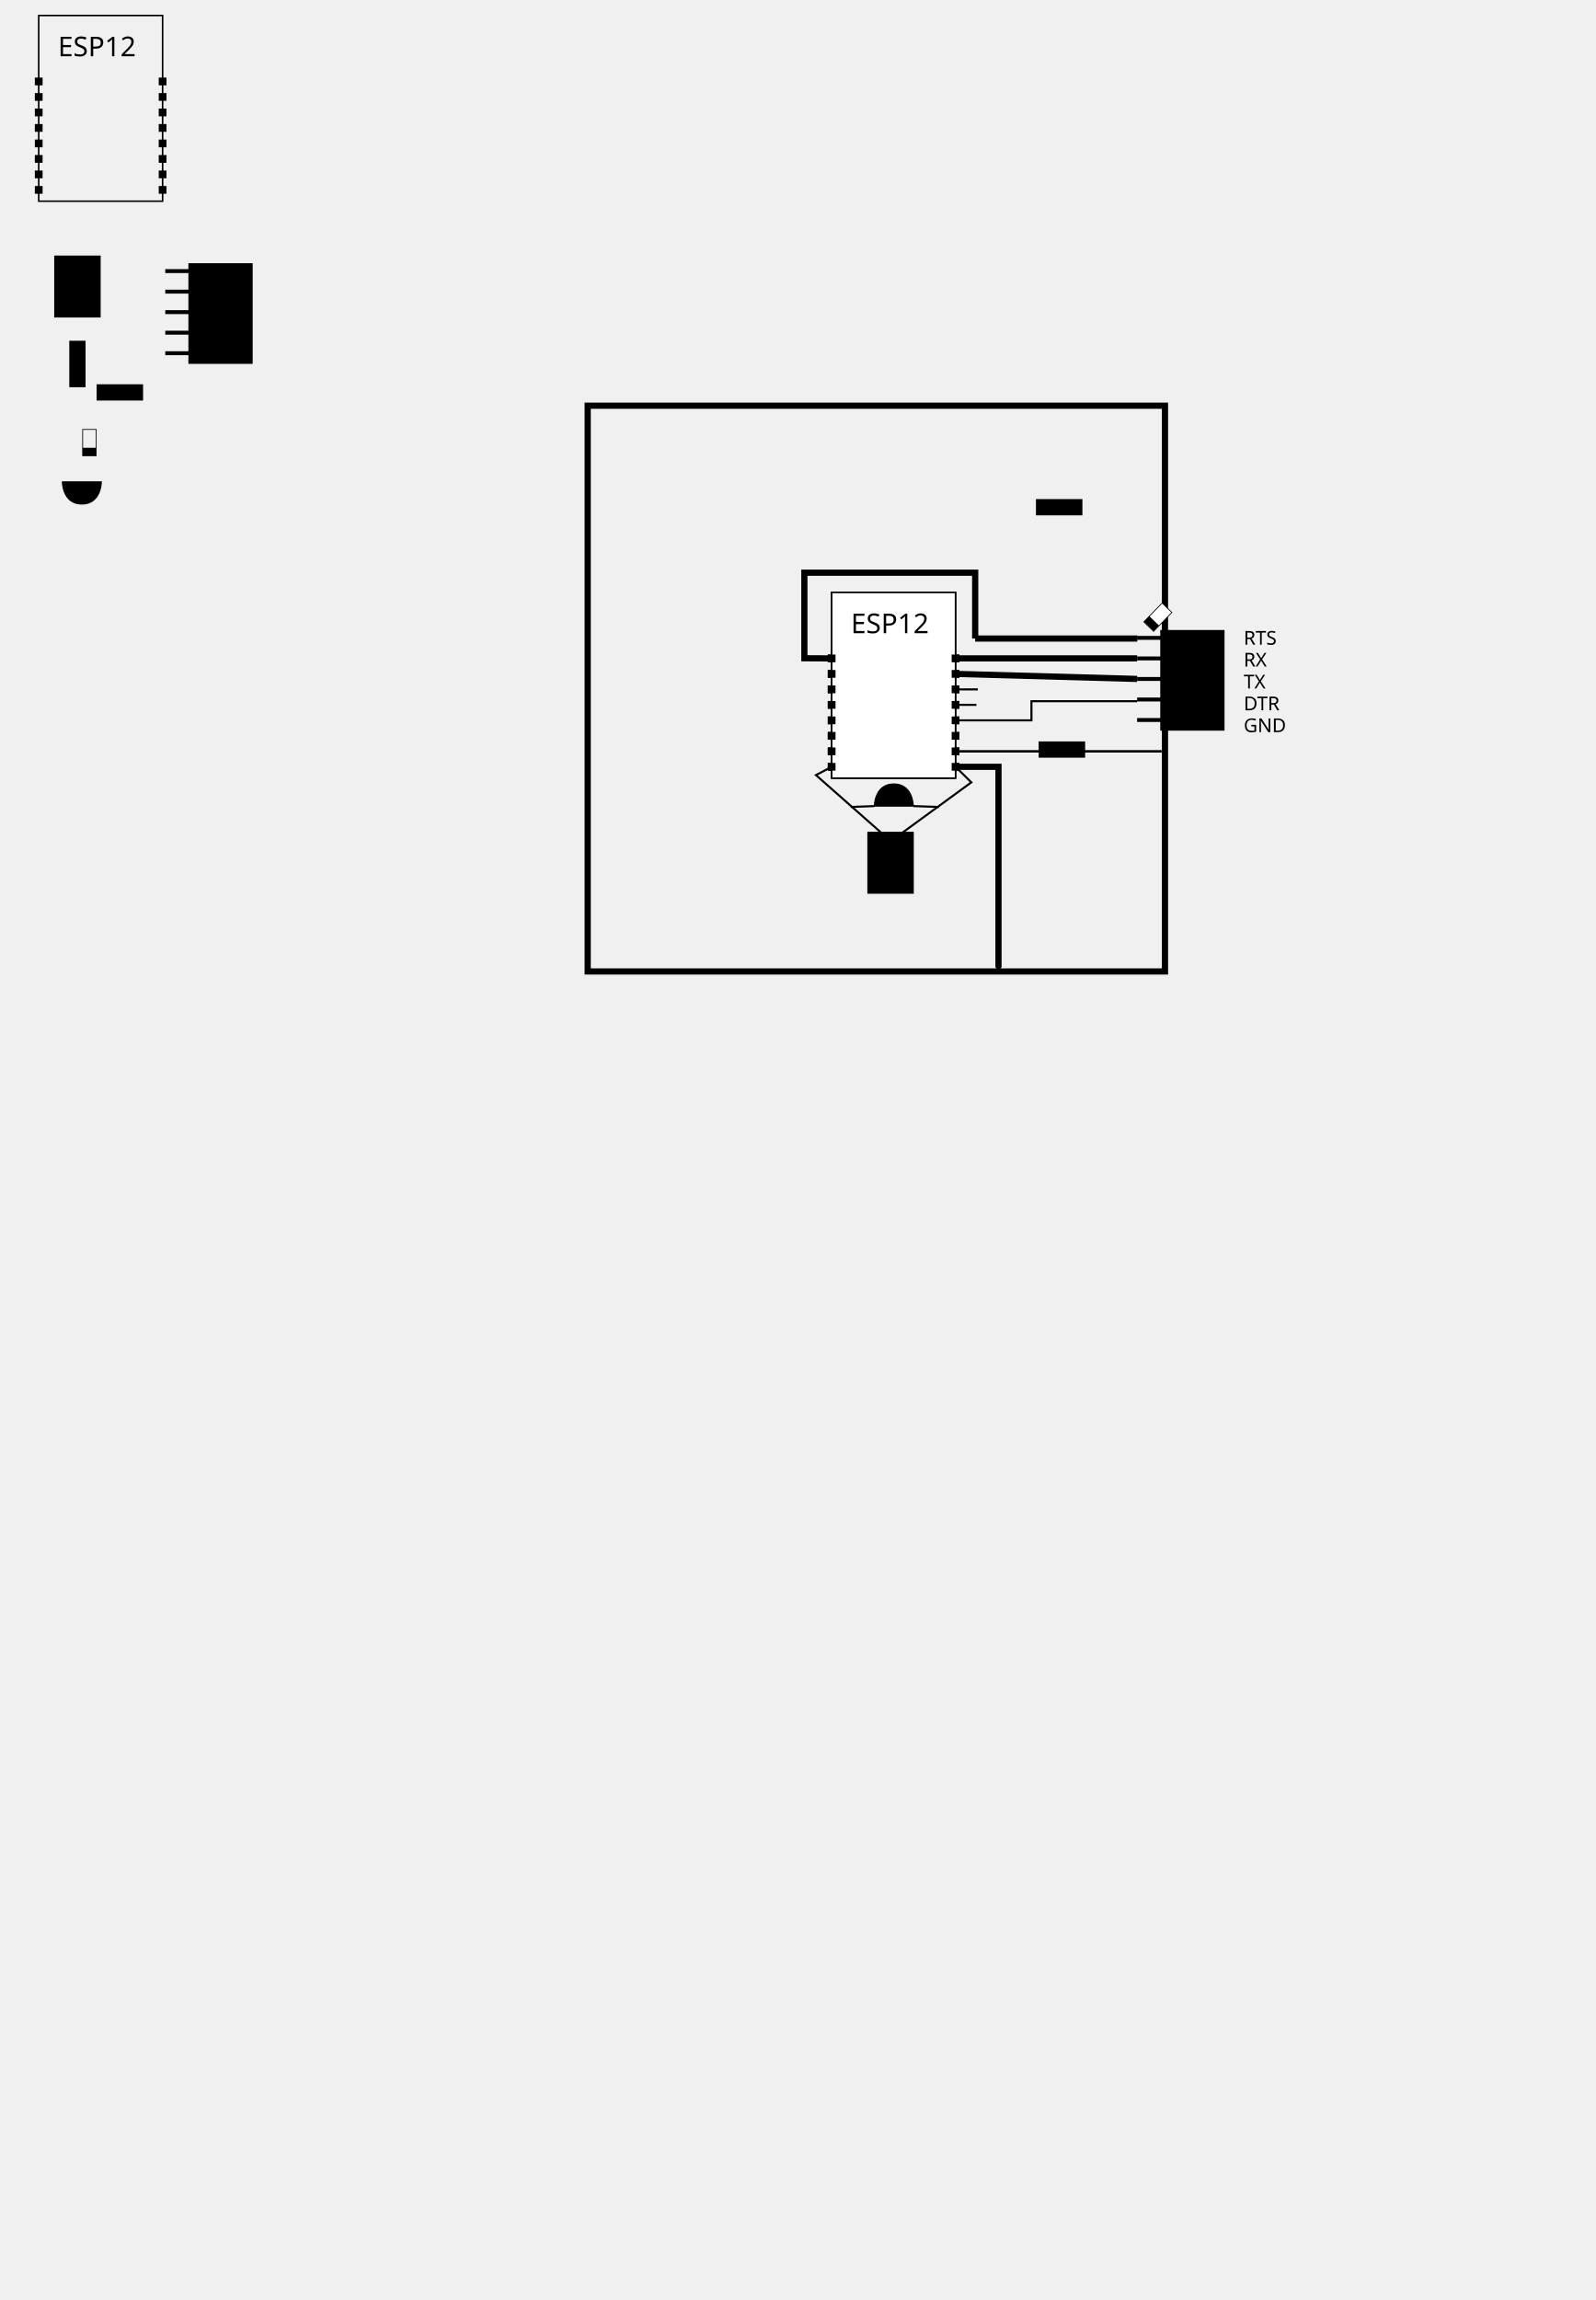
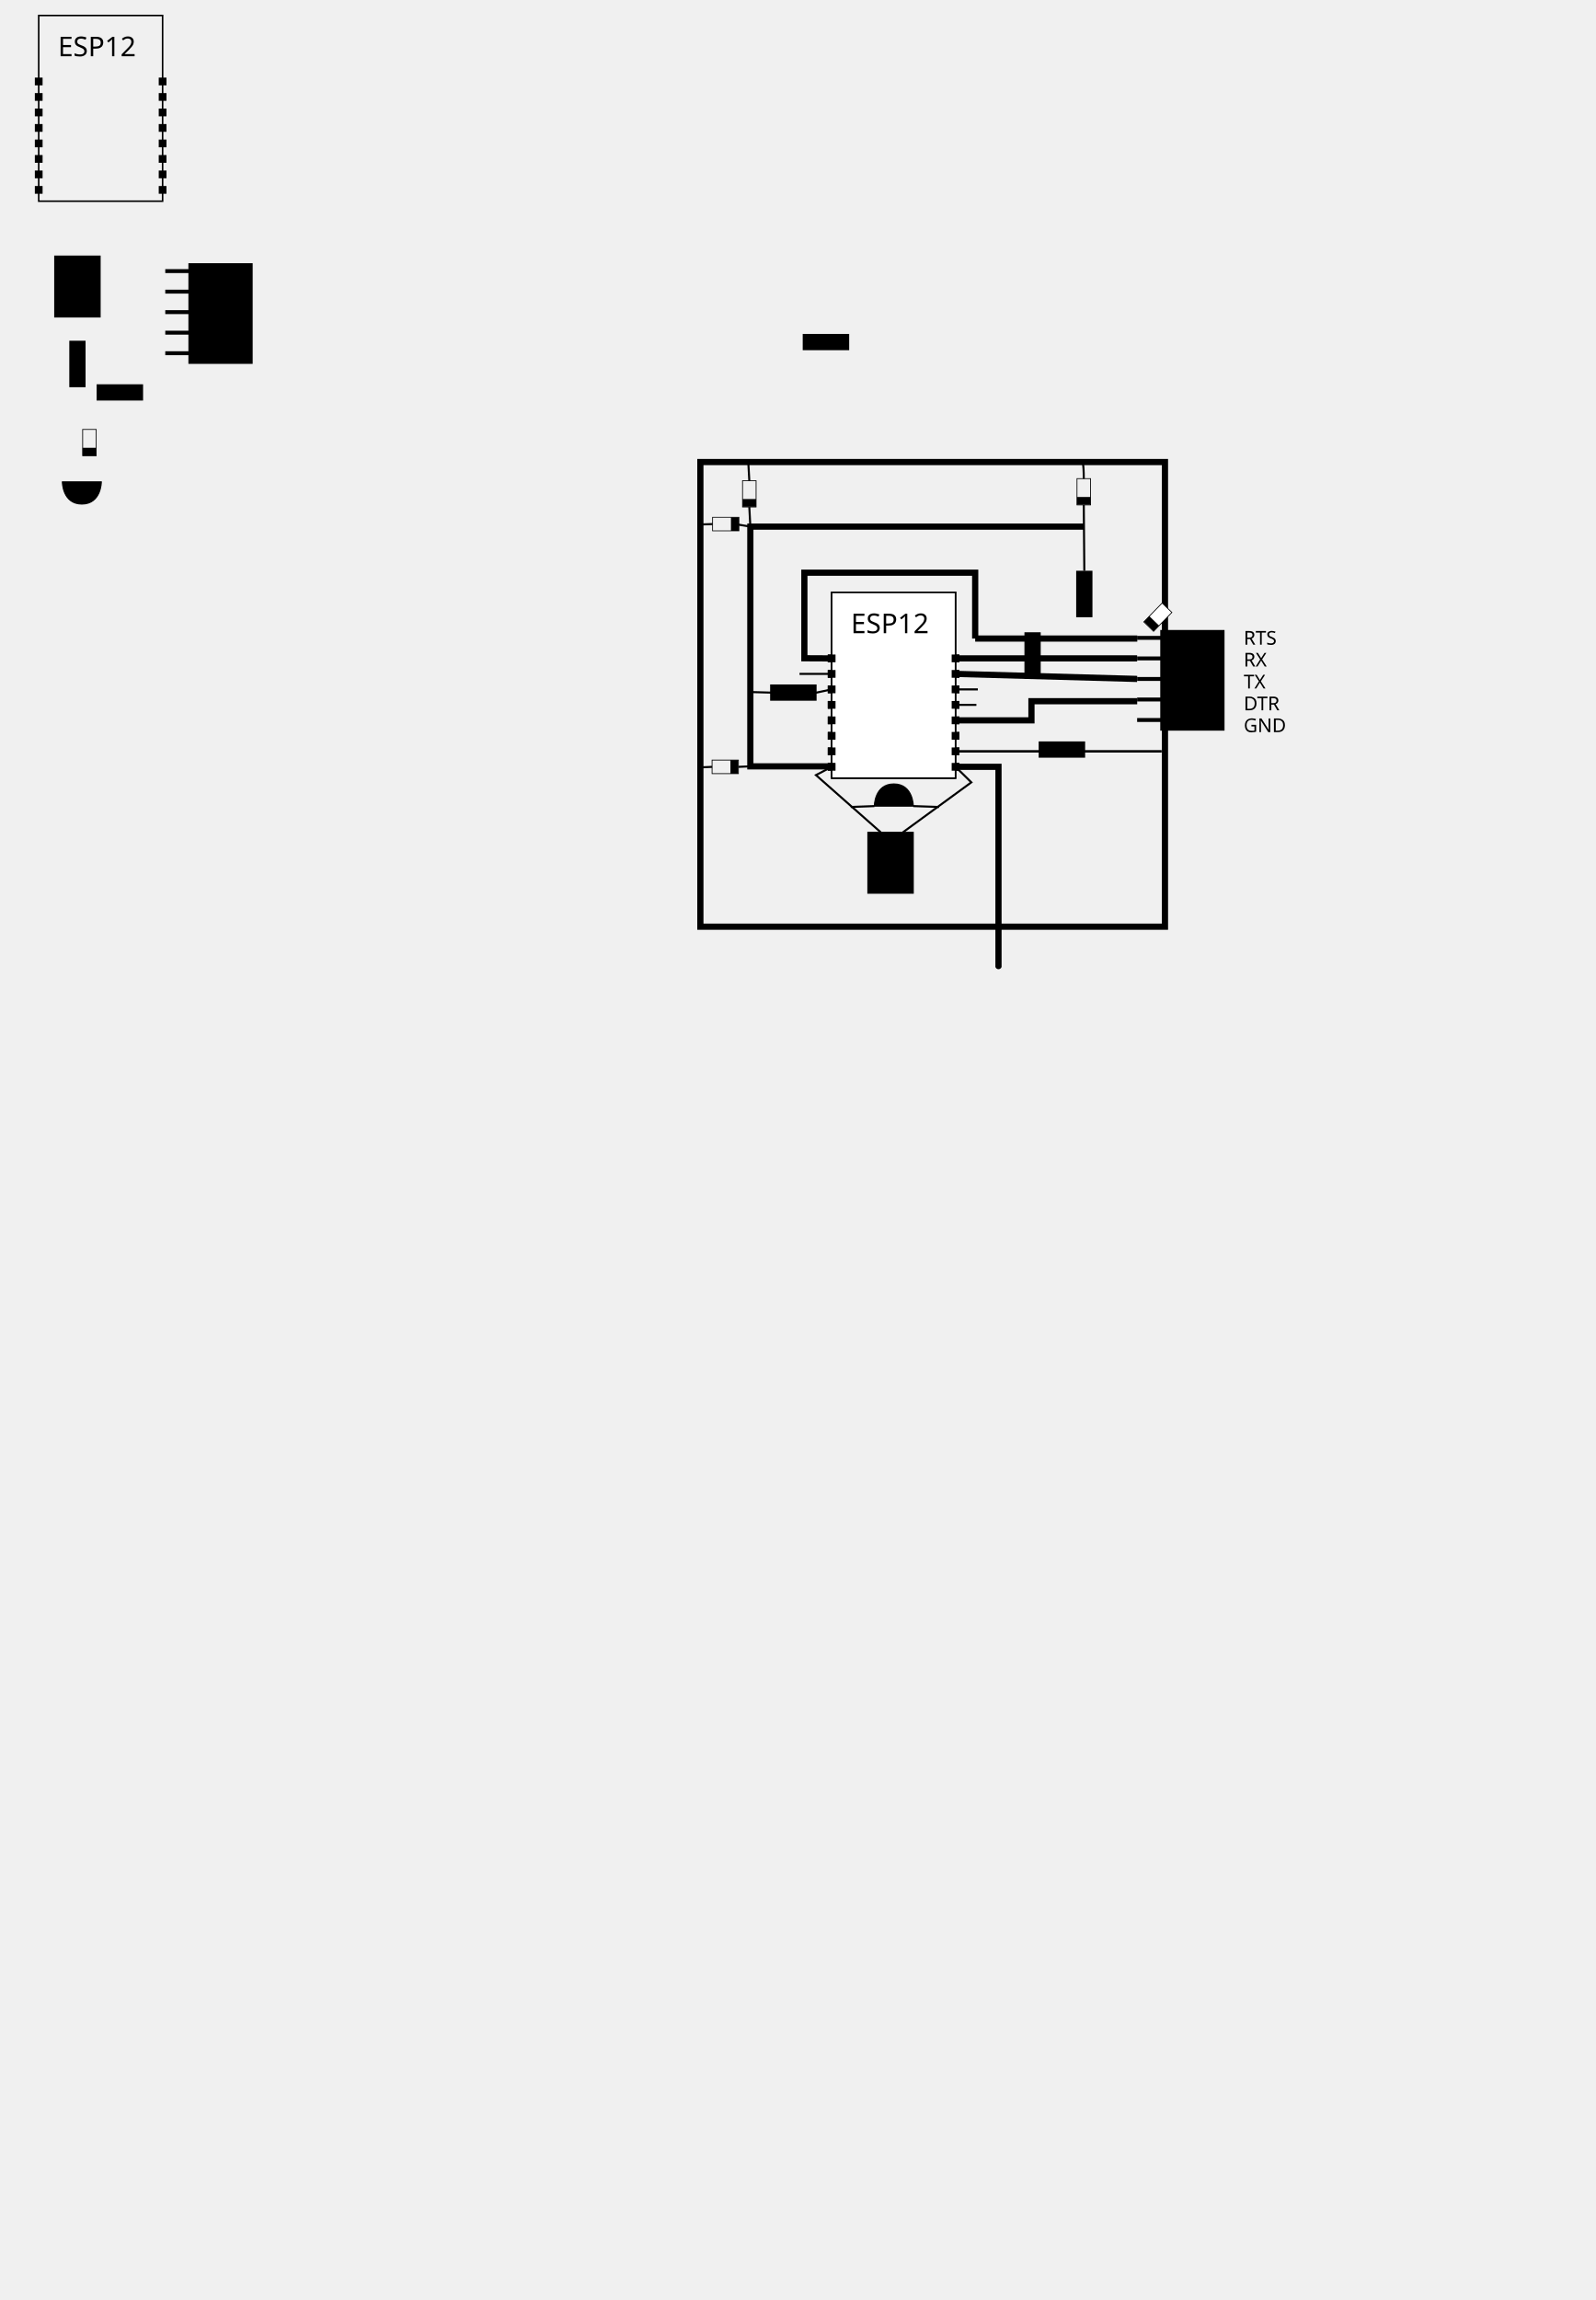
<svg xmlns="http://www.w3.org/2000/svg" width="206mm" height="297mm" viewBox="0 0 206 297" version="1.1" id="svg8">
  <defs id="defs2" />
  <g id="layer4">
-     <rect style="fill:none;fill-opacity:1;stroke:#000000;stroke-width:0.8;stroke-miterlimit:4;stroke-dasharray:none;stroke-opacity:1" id="rect9046" width="74.553" height="73.057" x="75.899" y="52.388" ry="0" />
+     <rect style="fill:none;fill-opacity:1;stroke:#000000;stroke-width:0.8;stroke-miterlimit:4;stroke-dasharray:none;stroke-opacity:1" id="rect9046" width="60" height="60" x="90.451" y="59.664" ry="0" />
    <path style="fill:none;stroke:#000000;stroke-width:0.8;stroke-linecap:butt;stroke-linejoin:miter;stroke-opacity:1;stroke-miterlimit:4;stroke-dasharray:none" d="m 123.405,99.019 c 5.546,0 5.546,0 5.546,0 v 0.088 c 0,26.112 0,26.046 0,26.046" id="path9177" />
    <path style="fill:none;stroke:#000000;stroke-width:0.8;stroke-linecap:butt;stroke-linejoin:miter;stroke-opacity:1;stroke-miterlimit:4;stroke-dasharray:none" d="m 107.405,85.019 -3.523,-0.017 V 73.956 h 22.06 l 0,8.5" id="path9179" />
    <path style="fill:none;stroke:#000000;stroke-width:0.8;stroke-linecap:butt;stroke-linejoin:miter;stroke-opacity:1;stroke-miterlimit:4;stroke-dasharray:none" d="m 125.942,82.456 h 20.935" id="path9181" />
    <text xml:space="preserve" style="font-style:normal;font-weight:normal;font-size:2.822px;line-height:1;font-family:sans-serif;letter-spacing:0px;word-spacing:0px;fill:#000000;fill-opacity:1;stroke:none;stroke-width:0.265" x="160.616" y="83.251" id="text9185">
      <tspan id="tspan9183" x="160.616" y="83.251" style="font-size:2.469px;line-height:1;stroke-width:0.265">RTS</tspan>
      <tspan x="160.616" y="86.073" style="font-size:2.469px;line-height:1;stroke-width:0.265" id="tspan9189">RX</tspan>
      <tspan x="160.616" y="88.896" style="font-size:2.469px;line-height:1;stroke-width:0.265" id="tspan9191">TX</tspan>
      <tspan x="160.616" y="91.718" style="font-size:2.469px;line-height:1;stroke-width:0.265" id="tspan9193">DTR</tspan>
      <tspan x="160.616" y="94.54" style="font-size:2.469px;line-height:1;stroke-width:0.265" id="tspan9195">GND</tspan>
      <tspan x="160.616" y="97.362" style="line-height:1;stroke-width:0.265" id="tspan9187" />
    </text>
  </g>
  <g id="layer1">
    <g transform="translate(102.4046,74.49937)" style="display:inline" id="g8718-2">
      <g id="g8626-9">
        <rect id="rect3949-3" height="23.98" x="5" y="2" style="fill:none;stroke:#000000;stroke-width:0.2;stroke-miterlimit:4;stroke-dasharray:none;stroke-opacity:1" width="16" />
        <rect style="fill:#000000;fill-opacity:1;stroke:none;stroke-width:0.2;stroke-miterlimit:4;stroke-dasharray:none;stroke-opacity:1" id="rect8467-1" width="1" height="1" x="4.5" y="24.02" />
        <rect style="fill:#000000;fill-opacity:1;stroke:none;stroke-width:0.2;stroke-miterlimit:4;stroke-dasharray:none;stroke-opacity:1" id="rect8467-3-9" width="1" height="1" x="4.5" y="22.02" />
        <rect style="fill:#000000;fill-opacity:1;stroke:none;stroke-width:0.2;stroke-miterlimit:4;stroke-dasharray:none;stroke-opacity:1" id="rect8467-3-6-4" width="1" height="1" x="4.5" y="20.02" />
        <rect style="fill:#000000;fill-opacity:1;stroke:none;stroke-width:0.2;stroke-miterlimit:4;stroke-dasharray:none;stroke-opacity:1" id="rect8467-3-7-7" width="1" height="1" x="20.5" y="22.02" />
        <rect style="fill:#000000;fill-opacity:1;stroke:none;stroke-width:0.2;stroke-miterlimit:4;stroke-dasharray:none;stroke-opacity:1" id="rect8467-3-5-8" width="1" height="1" x="20.5" y="24.02" />
        <rect style="fill:#000000;fill-opacity:1;stroke:none;stroke-width:0.2;stroke-miterlimit:4;stroke-dasharray:none;stroke-opacity:1" id="rect8467-3-6-3-4" width="1" height="1" x="4.5" y="18.02" />
        <rect style="fill:#000000;fill-opacity:1;stroke:none;stroke-width:0.2;stroke-miterlimit:4;stroke-dasharray:none;stroke-opacity:1" id="rect8467-3-6-5-5" width="1" height="1" x="4.5" y="16.02" />
        <rect style="fill:#000000;fill-opacity:1;stroke:none;stroke-width:0.2;stroke-miterlimit:4;stroke-dasharray:none;stroke-opacity:1" id="rect8467-3-6-6-0" width="1" height="1" x="4.5" y="14.02" />
        <rect style="fill:#000000;fill-opacity:1;stroke:none;stroke-width:0.2;stroke-miterlimit:4;stroke-dasharray:none;stroke-opacity:1" id="rect8467-3-6-2-3" width="1" height="1" x="4.5" y="12.02" />
        <rect style="fill:#000000;fill-opacity:1;stroke:none;stroke-width:0.2;stroke-miterlimit:4;stroke-dasharray:none;stroke-opacity:1" id="rect8467-3-6-9-6" width="1" height="1" x="4.5" y="10.02" />
        <rect style="fill:#000000;fill-opacity:1;stroke:none;stroke-width:0.2;stroke-miterlimit:4;stroke-dasharray:none;stroke-opacity:1" id="rect8467-3-6-1-1" width="1" height="1" x="20.5" y="10.02" />
        <rect style="fill:#000000;fill-opacity:1;stroke:none;stroke-width:0.2;stroke-miterlimit:4;stroke-dasharray:none;stroke-opacity:1" id="rect8467-3-6-27-0" width="1" height="1" x="20.5" y="12.02" />
        <rect style="fill:#000000;fill-opacity:1;stroke:none;stroke-width:0.2;stroke-miterlimit:4;stroke-dasharray:none;stroke-opacity:1" id="rect8467-3-6-0-6" width="1" height="1" x="20.5" y="14.02" />
        <rect style="fill:#000000;fill-opacity:1;stroke:none;stroke-width:0.2;stroke-miterlimit:4;stroke-dasharray:none;stroke-opacity:1" id="rect8467-3-6-93-3" width="1" height="1" x="20.5" y="16.02" />
        <rect style="fill:#000000;fill-opacity:1;stroke:none;stroke-width:0.2;stroke-miterlimit:4;stroke-dasharray:none;stroke-opacity:1" id="rect8467-3-6-60-2" width="1" height="1" x="20.5" y="18.02" />
        <rect style="fill:#000000;fill-opacity:1;stroke:none;stroke-width:0.2;stroke-miterlimit:4;stroke-dasharray:none;stroke-opacity:1" id="rect8467-3-6-62-0" width="1" height="1" x="20.5" y="20.02" />
      </g>
      <g id="g9108">
        <rect width="16" style="fill:#ffffff;fill-opacity:1;stroke:#000000;stroke-width:0.2;stroke-miterlimit:4;stroke-dasharray:none;stroke-opacity:1" y="2" x="5" height="23.98" id="rect9074" />
        <rect y="24.02" x="4.5" height="1" width="1" id="rect9076" style="fill:#000000;fill-opacity:1;stroke:none;stroke-width:0.2;stroke-miterlimit:4;stroke-dasharray:none;stroke-opacity:1" />
        <rect y="22.02" x="4.5" height="1" width="1" id="rect9078" style="fill:#000000;fill-opacity:1;stroke:none;stroke-width:0.2;stroke-miterlimit:4;stroke-dasharray:none;stroke-opacity:1" />
        <rect y="20.02" x="4.5" height="1" width="1" id="rect9080" style="fill:#000000;fill-opacity:1;stroke:none;stroke-width:0.2;stroke-miterlimit:4;stroke-dasharray:none;stroke-opacity:1" />
        <rect y="22.02" x="20.5" height="1" width="1" id="rect9082" style="fill:#000000;fill-opacity:1;stroke:none;stroke-width:0.2;stroke-miterlimit:4;stroke-dasharray:none;stroke-opacity:1" />
        <rect y="24.02" x="20.5" height="1" width="1" id="rect9084" style="fill:#000000;fill-opacity:1;stroke:none;stroke-width:0.2;stroke-miterlimit:4;stroke-dasharray:none;stroke-opacity:1" />
        <rect y="18.02" x="4.5" height="1" width="1" id="rect9086" style="fill:#000000;fill-opacity:1;stroke:none;stroke-width:0.2;stroke-miterlimit:4;stroke-dasharray:none;stroke-opacity:1" />
        <rect y="16.02" x="4.5" height="1" width="1" id="rect9088" style="fill:#000000;fill-opacity:1;stroke:none;stroke-width:0.2;stroke-miterlimit:4;stroke-dasharray:none;stroke-opacity:1" />
        <rect y="14.02" x="4.5" height="1" width="1" id="rect9090" style="fill:#000000;fill-opacity:1;stroke:none;stroke-width:0.2;stroke-miterlimit:4;stroke-dasharray:none;stroke-opacity:1" />
        <rect y="12.02" x="4.5" height="1" width="1" id="rect9092" style="fill:#000000;fill-opacity:1;stroke:none;stroke-width:0.2;stroke-miterlimit:4;stroke-dasharray:none;stroke-opacity:1" />
        <rect y="10.02" x="4.5" height="1" width="1" id="rect9094" style="fill:#000000;fill-opacity:1;stroke:none;stroke-width:0.2;stroke-miterlimit:4;stroke-dasharray:none;stroke-opacity:1" />
        <rect y="10.02" x="20.5" height="1" width="1" id="rect9096" style="fill:#000000;fill-opacity:1;stroke:none;stroke-width:0.2;stroke-miterlimit:4;stroke-dasharray:none;stroke-opacity:1" />
        <rect y="12.02" x="20.5" height="1" width="1" id="rect9098" style="fill:#000000;fill-opacity:1;stroke:none;stroke-width:0.2;stroke-miterlimit:4;stroke-dasharray:none;stroke-opacity:1" />
        <rect y="14.02" x="20.5" height="1" width="1" id="rect9100" style="fill:#000000;fill-opacity:1;stroke:none;stroke-width:0.2;stroke-miterlimit:4;stroke-dasharray:none;stroke-opacity:1" />
        <rect y="16.02" x="20.5" height="1" width="1" id="rect9102" style="fill:#000000;fill-opacity:1;stroke:none;stroke-width:0.2;stroke-miterlimit:4;stroke-dasharray:none;stroke-opacity:1" />
        <rect y="18.02" x="20.5" height="1" width="1" id="rect9104" style="fill:#000000;fill-opacity:1;stroke:none;stroke-width:0.2;stroke-miterlimit:4;stroke-dasharray:none;stroke-opacity:1" />
        <rect y="20.02" x="20.5" height="1" width="1" id="rect9106" style="fill:#000000;fill-opacity:1;stroke:none;stroke-width:0.2;stroke-miterlimit:4;stroke-dasharray:none;stroke-opacity:1" />
      </g>
      <text id="text8696-6" y="7.265" x="7.486" style="font-style:normal;font-weight:normal;font-size:3.528px;line-height:1.25;font-family:sans-serif;letter-spacing:0px;word-spacing:0px;fill:#000000;fill-opacity:1;stroke:none;stroke-width:0.265" xml:space="preserve">
        <tspan style="stroke-width:0.265" y="7.265" x="7.486" id="tspan8694-1">ESP12</tspan>
      </text>
    </g>
    <path style="fill:none;stroke:#000000;stroke-width:0.318;stroke-linecap:butt;stroke-linejoin:miter;stroke-miterlimit:4;stroke-dasharray:none;stroke-opacity:1" d="m 123.405,97.019 c 26.617,0 26.617,0 26.617,0" id="path8903" />
-     <rect style="fill:#000000;fill-opacity:1;stroke:none;stroke-width:0.2;stroke-miterlimit:4;stroke-dasharray:none;stroke-opacity:1" id="rect8805-5-6" width="6" height="2.1" x="133.789" y="64.448" />
+     <rect style="fill:#000000;fill-opacity:1;stroke:none;stroke-width:0.2;stroke-miterlimit:4;stroke-dasharray:none;stroke-opacity:1" id="rect8805-5-6" width="6" height="2.1" x="103.668" y="43.12" />
    <rect style="fill:#000000;fill-opacity:1;stroke:none;stroke-width:0.2;stroke-miterlimit:4;stroke-dasharray:none;stroke-opacity:1" id="rect8805-5-9" width="6" height="2.1" x="134.141" y="95.74" />
    <g id="g8875-3" transform="rotate(180,81.57193,83.17477)">
      <rect y="72" x="5" height="13" width="8.3" id="rect8827-7" style="fill:#000000;fill-opacity:1;stroke:none;stroke-width:0.2;stroke-miterlimit:4;stroke-dasharray:none;stroke-opacity:1" />
      <path id="path8834-4" d="m 13.187,73.374 h 3.1" style="fill:none;stroke:#000000;stroke-width:0.507;stroke-linecap:butt;stroke-linejoin:miter;stroke-miterlimit:4;stroke-dasharray:none;stroke-opacity:1" />
      <path id="path8834-5-5" d="m 13.187,83.982 h 3.1" style="fill:none;stroke:#000000;stroke-width:0.507;stroke-linecap:butt;stroke-linejoin:miter;stroke-miterlimit:4;stroke-dasharray:none;stroke-opacity:1" />
      <path id="path8834-54-2" d="m 13.187,76.026 h 3.1" style="fill:none;stroke:#000000;stroke-width:0.507;stroke-linecap:butt;stroke-linejoin:miter;stroke-miterlimit:4;stroke-dasharray:none;stroke-opacity:1" />
      <path id="path8834-7-5" d="m 13.187,78.678 h 3.1" style="fill:none;stroke:#000000;stroke-width:0.507;stroke-linecap:butt;stroke-linejoin:miter;stroke-miterlimit:4;stroke-dasharray:none;stroke-opacity:1" />
      <path id="path8834-6-4" d="m 13.187,81.33 h 3.1" style="fill:none;stroke:#000000;stroke-width:0.507;stroke-linecap:butt;stroke-linejoin:miter;stroke-miterlimit:4;stroke-dasharray:none;stroke-opacity:1" />
    </g>
    <path style="fill:none;stroke:#000000;stroke-width:0.8;stroke-linecap:butt;stroke-linejoin:miter;stroke-miterlimit:4;stroke-dasharray:none;stroke-opacity:1" d="m 123.405,85.019 c 23.32,0 23.452,0 23.452,0" id="path9007" />
    <path style="fill:none;stroke:#000000;stroke-width:0.265px;stroke-linecap:butt;stroke-linejoin:miter;stroke-opacity:1" d="m 123.405,87.019 c 23.452,0.652 23.452,0.652 0,0 z" id="path9009" />
    <path style="fill:none;stroke:#000000;stroke-width:0.8;stroke-linecap:butt;stroke-linejoin:miter;stroke-miterlimit:4;stroke-dasharray:none;stroke-opacity:1" d="m 123.405,87.019 c 23.452,0.652 23.452,0.652 23.452,0.652" id="path9011" />
    <g style="display:inline" id="g9019-7" transform="rotate(44.1,64.39559,222.517)">
      <rect y="59.007" x="25.268" height="3.4" width="1.75" id="rect9013-4" style="fill:#ffffff;fill-opacity:1;stroke:#000000;stroke-width:0.1;stroke-miterlimit:4;stroke-dasharray:none;stroke-opacity:1" />
      <path id="path9015-4" d="m 25.268,61.878 h 1.75 v 0" style="fill:none;stroke:#000000;stroke-width:1;stroke-linecap:butt;stroke-linejoin:miter;stroke-miterlimit:4;stroke-dasharray:none;stroke-opacity:1" />
    </g>
-     <path style="fill:none;stroke:#000000;stroke-width:0.265px;stroke-linecap:butt;stroke-linejoin:miter;stroke-opacity:1" d="m 123.405,93.019 h 9.803 v -2.472 h 13.657" id="path9131" />
+     <path style="fill:none;stroke:#000000;stroke-width:0.8;stroke-linecap:butt;stroke-linejoin:miter;stroke-opacity:1;stroke-miterlimit:4;stroke-dasharray:none" d="m 123.405,93.019 h 9.803 v -2.472 h 13.657" id="path9131" />
    <path style="fill:none;stroke:#000000;stroke-width:0.265px;stroke-linecap:butt;stroke-linejoin:miter;stroke-opacity:1" d="m 123.405,89.019 c 2.88,0 2.88,0 2.88,0" id="path9133" />
    <path style="fill:none;stroke:#000000;stroke-width:0.265px;stroke-linecap:butt;stroke-linejoin:miter;stroke-opacity:1" d="m 123.405,91.019 c 2.693,0 2.693,0 2.693,0" id="path9135" />
    <rect style="display:inline;fill:#000000;fill-opacity:1;stroke:none;stroke-width:0.2;stroke-miterlimit:4;stroke-dasharray:none;stroke-opacity:1" id="rect8798-3" width="6" height="8" x="112.013" y="107.408" />
    <path style="fill:none;stroke:#000000;stroke-width:0.265px;stroke-linecap:butt;stroke-linejoin:miter;stroke-opacity:1" d="m 123.405,99.019 2.038,2.005 -8.84,6.455 v 0" id="path9152" />
    <path style="fill:none;stroke:#000000;stroke-width:0.265px;stroke-linecap:butt;stroke-linejoin:miter;stroke-opacity:1" d="m 107.405,99.019 -2.027,1.07 8.372,7.39" id="path9154" />
    <path style="display:inline;fill:#000000;fill-opacity:1;stroke:#000000;stroke-width:0.142px;stroke-linecap:butt;stroke-linejoin:miter;stroke-opacity:1" d="m 112.921,104.09 c 0,0 0,-2.856 2.513,-2.856 2.513,0 2.513,2.856 2.513,2.856 z" id="path8825-0" />
    <path style="fill:none;stroke:#000000;stroke-width:0.265px;stroke-linecap:butt;stroke-linejoin:miter;stroke-opacity:1" d="m 117.947,104.09 3.334,0.115" id="path9171" />
    <path style="fill:none;stroke:#000000;stroke-width:0.265px;stroke-linecap:butt;stroke-linejoin:miter;stroke-opacity:1" d="m 112.921,104.09 -3.053,0.115" id="path9173" />
+     <rect style="fill:#000000;fill-opacity:1;stroke:none;stroke-width:0.2;stroke-miterlimit:4;stroke-dasharray:none;stroke-opacity:1" id="rect8805-5-6-7" width="6" height="2.1" x="73.703" y="-141.086" transform="rotate(90)" />
+     <rect style="fill:#000000;fill-opacity:1;stroke:none;stroke-width:0.2;stroke-miterlimit:4;stroke-dasharray:none;stroke-opacity:1" id="rect8805-5-6-7-8" width="6" height="2.1" x="81.645" y="-134.403" transform="rotate(90)" />
+     <g style="display:inline" id="g9019-6" transform="translate(113.8219,2.797926)">
+       <rect y="59.007" x="25.268" height="3.4" width="1.75" id="rect9013-8" style="fill:none;fill-opacity:1;stroke:#000000;stroke-width:0.1;stroke-miterlimit:4;stroke-dasharray:none;stroke-opacity:1" />
+       <path id="path9015-8" d="m 25.268,61.878 h 1.75 v 0" style="fill:none;stroke:#000000;stroke-width:1;stroke-linecap:butt;stroke-linejoin:miter;stroke-miterlimit:4;stroke-dasharray:none;stroke-opacity:1" />
+     </g>
+     <path style="fill:none;stroke:#000000;stroke-width:0.8;stroke-linecap:butt;stroke-linejoin:miter;stroke-opacity:1;stroke-miterlimit:4;stroke-dasharray:none" d="M 139.965,68.003 H 96.904 v 30.956 h 10.517 v 0.331" id="path9326" />
+     <g style="display:inline" id="g9019-6-4" transform="rotate(-90,63.41824,30.39687)">
+       <rect y="59.007" x="25.268" height="3.4" width="1.75" id="rect9013-8-3" style="fill:none;fill-opacity:1;stroke:#000000;stroke-width:0.1;stroke-miterlimit:4;stroke-dasharray:none;stroke-opacity:1" />
+       <path id="path9015-8-1" d="m 25.268,61.878 h 1.75 v 0" style="fill:none;stroke:#000000;stroke-width:1;stroke-linecap:butt;stroke-linejoin:miter;stroke-miterlimit:4;stroke-dasharray:none;stroke-opacity:1" />
+     </g>
+     <g style="display:inline" id="g9019-6-4-4" transform="rotate(-90,79.06172,46.10651)">
+       <rect y="59.007" x="25.268" height="3.4" width="1.75" id="rect9013-8-3-9" style="fill:none;fill-opacity:1;stroke:#000000;stroke-width:0.1;stroke-miterlimit:4;stroke-dasharray:none;stroke-opacity:1" />
+       <path id="path9015-8-1-2" d="m 25.268,61.878 h 1.75 v 0" style="fill:none;stroke:#000000;stroke-width:1;stroke-linecap:butt;stroke-linejoin:miter;stroke-miterlimit:4;stroke-dasharray:none;stroke-opacity:1" />
+     </g>
+     <g style="display:inline" id="g9019-6-4-0" transform="translate(70.62865,3.062509)">
+       <rect y="59.007" x="25.268" height="3.4" width="1.75" id="rect9013-8-3-6" style="fill:none;fill-opacity:1;stroke:#000000;stroke-width:0.1;stroke-miterlimit:4;stroke-dasharray:none;stroke-opacity:1" />
+       <path id="path9015-8-1-8" d="m 25.268,61.878 h 1.75 v 0" style="fill:none;stroke:#000000;stroke-width:1;stroke-linecap:butt;stroke-linejoin:miter;stroke-miterlimit:4;stroke-dasharray:none;stroke-opacity:1" />
+     </g>
+     <path style="fill:none;stroke:#000000;stroke-width:0.265px;stroke-linecap:butt;stroke-linejoin:miter;stroke-opacity:1" d="m 140.036,73.703 -0.071,-8.498" id="path9380" />
+     <path style="fill:none;stroke:#000000;stroke-width:0.265px;stroke-linecap:butt;stroke-linejoin:miter;stroke-opacity:1" d="m 139.965,61.805 c 0,-2.136 -0.198,-2.203 -0.198,-2.203" id="path9382" />
+     <path style="fill:none;stroke:#000000;stroke-width:0.265px;stroke-linecap:butt;stroke-linejoin:miter;stroke-opacity:1" d="m 96.771,65.47 0.132,2.533" id="path9384" />
+     <path style="fill:none;stroke:#000000;stroke-width:0.265px;stroke-linecap:butt;stroke-linejoin:miter;stroke-opacity:1" d="M 96.771,62.07 96.639,59.669" id="path9386" />
+     <path style="fill:none;stroke:#000000;stroke-width:0.265px;stroke-linecap:butt;stroke-linejoin:miter;stroke-opacity:1" d="M 96.904,68.003 94.899,67.672" id="path9392" />
+     <path style="fill:none;stroke:#000000;stroke-width:0.265px;stroke-linecap:butt;stroke-linejoin:miter;stroke-opacity:1" d="m 92.029,67.672 -1.872,0.066" id="path9394" />
+     <path style="fill:none;stroke:#000000;stroke-width:0.265px;stroke-linecap:butt;stroke-linejoin:miter;stroke-opacity:1" d="M 96.904,98.959 95.362,99.026" id="path9396" />
+     <path style="fill:none;stroke:#000000;stroke-width:0.265px;stroke-linecap:butt;stroke-linejoin:miter;stroke-opacity:1" d="m 91.962,99.026 -1.541,0.066" id="path9398" />
+     <path style="fill:none;stroke:#000000;stroke-width:0.265px;stroke-linecap:butt;stroke-linejoin:miter;stroke-opacity:1" d="m 107.405,87.019 h -4.151" id="path9400" />
+     <rect style="fill:#000000;fill-opacity:1;stroke:none;stroke-width:0.2;stroke-miterlimit:4;stroke-dasharray:none;stroke-opacity:1" id="rect8805-5-9-9" width="6" height="2.1" x="99.46" y="88.384" />
+     <path style="fill:none;stroke:#000000;stroke-width:0.265px;stroke-linecap:butt;stroke-linejoin:miter;stroke-opacity:1" d="m 107.405,89.019 -1.945,0.415 h -6 l -2.358,-0.066" id="path9417" />
  </g>
  <g id="layer2" style="display:inline">
    <g id="g8718">
      <g id="g8626">
        <rect id="rect3949" height="23.98" x="5" y="2" style="fill:none;stroke:#000000;stroke-width:0.2;stroke-miterlimit:4;stroke-dasharray:none;stroke-opacity:1" width="16" />
        <rect style="fill:#000000;fill-opacity:1;stroke:none;stroke-width:0.2;stroke-miterlimit:4;stroke-dasharray:none;stroke-opacity:1" id="rect8467" width="1" height="1" x="4.5" y="24.02" />
        <rect style="fill:#000000;fill-opacity:1;stroke:none;stroke-width:0.2;stroke-miterlimit:4;stroke-dasharray:none;stroke-opacity:1" id="rect8467-3" width="1" height="1" x="4.5" y="22.02" />
        <rect style="fill:#000000;fill-opacity:1;stroke:none;stroke-width:0.2;stroke-miterlimit:4;stroke-dasharray:none;stroke-opacity:1" id="rect8467-3-6" width="1" height="1" x="4.5" y="20.02" />
        <rect style="fill:#000000;fill-opacity:1;stroke:none;stroke-width:0.2;stroke-miterlimit:4;stroke-dasharray:none;stroke-opacity:1" id="rect8467-3-7" width="1" height="1" x="20.5" y="22.02" />
        <rect style="fill:#000000;fill-opacity:1;stroke:none;stroke-width:0.2;stroke-miterlimit:4;stroke-dasharray:none;stroke-opacity:1" id="rect8467-3-5" width="1" height="1" x="20.5" y="24.02" />
        <rect style="fill:#000000;fill-opacity:1;stroke:none;stroke-width:0.2;stroke-miterlimit:4;stroke-dasharray:none;stroke-opacity:1" id="rect8467-3-6-3" width="1" height="1" x="4.5" y="18.02" />
        <rect style="fill:#000000;fill-opacity:1;stroke:none;stroke-width:0.2;stroke-miterlimit:4;stroke-dasharray:none;stroke-opacity:1" id="rect8467-3-6-5" width="1" height="1" x="4.5" y="16.02" />
        <rect style="fill:#000000;fill-opacity:1;stroke:none;stroke-width:0.2;stroke-miterlimit:4;stroke-dasharray:none;stroke-opacity:1" id="rect8467-3-6-6" width="1" height="1" x="4.5" y="14.02" />
        <rect style="fill:#000000;fill-opacity:1;stroke:none;stroke-width:0.2;stroke-miterlimit:4;stroke-dasharray:none;stroke-opacity:1" id="rect8467-3-6-2" width="1" height="1" x="4.5" y="12.02" />
        <rect style="fill:#000000;fill-opacity:1;stroke:none;stroke-width:0.2;stroke-miterlimit:4;stroke-dasharray:none;stroke-opacity:1" id="rect8467-3-6-9" width="1" height="1" x="4.5" y="10.02" />
        <rect style="fill:#000000;fill-opacity:1;stroke:none;stroke-width:0.2;stroke-miterlimit:4;stroke-dasharray:none;stroke-opacity:1" id="rect8467-3-6-1" width="1" height="1" x="20.5" y="10.02" />
        <rect style="fill:#000000;fill-opacity:1;stroke:none;stroke-width:0.2;stroke-miterlimit:4;stroke-dasharray:none;stroke-opacity:1" id="rect8467-3-6-27" width="1" height="1" x="20.5" y="12.02" />
        <rect style="fill:#000000;fill-opacity:1;stroke:none;stroke-width:0.2;stroke-miterlimit:4;stroke-dasharray:none;stroke-opacity:1" id="rect8467-3-6-0" width="1" height="1" x="20.5" y="14.02" />
        <rect style="fill:#000000;fill-opacity:1;stroke:none;stroke-width:0.2;stroke-miterlimit:4;stroke-dasharray:none;stroke-opacity:1" id="rect8467-3-6-93" width="1" height="1" x="20.5" y="16.02" />
        <rect style="fill:#000000;fill-opacity:1;stroke:none;stroke-width:0.2;stroke-miterlimit:4;stroke-dasharray:none;stroke-opacity:1" id="rect8467-3-6-60" width="1" height="1" x="20.5" y="18.02" />
        <rect style="fill:#000000;fill-opacity:1;stroke:none;stroke-width:0.2;stroke-miterlimit:4;stroke-dasharray:none;stroke-opacity:1" id="rect8467-3-6-62" width="1" height="1" x="20.5" y="20.02" />
      </g>
      <text id="text8696" y="7.265" x="7.486" style="font-style:normal;font-weight:normal;font-size:3.528px;line-height:1.25;font-family:sans-serif;letter-spacing:0px;word-spacing:0px;fill:#000000;fill-opacity:1;stroke:none;stroke-width:0.265" xml:space="preserve">
        <tspan style="stroke-width:0.265" y="7.265" x="7.486" id="tspan8694">ESP12</tspan>
      </text>
    </g>
  </g>
  <g id="layer3" style="display:inline">
    <rect style="fill:#000000;fill-opacity:1;stroke:none;stroke-width:0.2;stroke-miterlimit:4;stroke-dasharray:none;stroke-opacity:1" id="rect8798" width="6" height="8" x="7" y="33" />
    <rect style="fill:#000000;fill-opacity:1;stroke:none;stroke-width:0.2;stroke-miterlimit:4;stroke-dasharray:none;stroke-opacity:1" id="rect8800" width="2.1" height="6" x="8.95" y="44" />
    <path style="fill:#000000;fill-opacity:1;stroke:#000000;stroke-width:0.142px;stroke-linecap:butt;stroke-linejoin:miter;stroke-opacity:1" d="m 13.084,62.229 c 0,0 0,2.856 -2.513,2.856 -2.513,0 -2.513,-2.856 -2.513,-2.856 z" id="path8825" />
    <rect style="fill:#000000;fill-opacity:1;stroke:none;stroke-width:0.2;stroke-miterlimit:4;stroke-dasharray:none;stroke-opacity:1" id="rect8805-5" width="6" height="2.1" x="12.478" y="49.623" />
    <g id="g8875" transform="rotate(180,18.81555,59.49323)">
      <rect y="72" x="5" height="13" width="8.3" id="rect8827" style="fill:#000000;fill-opacity:1;stroke:none;stroke-width:0.2;stroke-miterlimit:4;stroke-dasharray:none;stroke-opacity:1" />
      <path id="path8834" d="m 13.187,73.374 h 3.1" style="fill:none;stroke:#000000;stroke-width:0.507;stroke-linecap:butt;stroke-linejoin:miter;stroke-miterlimit:4;stroke-dasharray:none;stroke-opacity:1" />
      <path id="path8834-5" d="m 13.187,83.982 h 3.1" style="fill:none;stroke:#000000;stroke-width:0.507;stroke-linecap:butt;stroke-linejoin:miter;stroke-miterlimit:4;stroke-dasharray:none;stroke-opacity:1" />
      <path id="path8834-54" d="m 13.187,76.026 h 3.1" style="fill:none;stroke:#000000;stroke-width:0.507;stroke-linecap:butt;stroke-linejoin:miter;stroke-miterlimit:4;stroke-dasharray:none;stroke-opacity:1" />
      <path id="path8834-7" d="m 13.187,78.678 h 3.1" style="fill:none;stroke:#000000;stroke-width:0.507;stroke-linecap:butt;stroke-linejoin:miter;stroke-miterlimit:4;stroke-dasharray:none;stroke-opacity:1" />
      <path id="path8834-6" d="m 13.187,81.33 h 3.1" style="fill:none;stroke:#000000;stroke-width:0.507;stroke-linecap:butt;stroke-linejoin:miter;stroke-miterlimit:4;stroke-dasharray:none;stroke-opacity:1" />
    </g>
    <g id="g9019" transform="translate(-14.59292,-3.554685)">
      <rect y="59.007" x="25.268" height="3.4" width="1.75" id="rect9013" style="fill:none;fill-opacity:1;stroke:#000000;stroke-width:0.1;stroke-miterlimit:4;stroke-dasharray:none;stroke-opacity:1" />
      <path id="path9015" d="m 25.268,61.878 h 1.75 v 0" style="fill:none;stroke:#000000;stroke-width:1;stroke-linecap:butt;stroke-linejoin:miter;stroke-miterlimit:4;stroke-dasharray:none;stroke-opacity:1" />
    </g>
  </g>
</svg>
